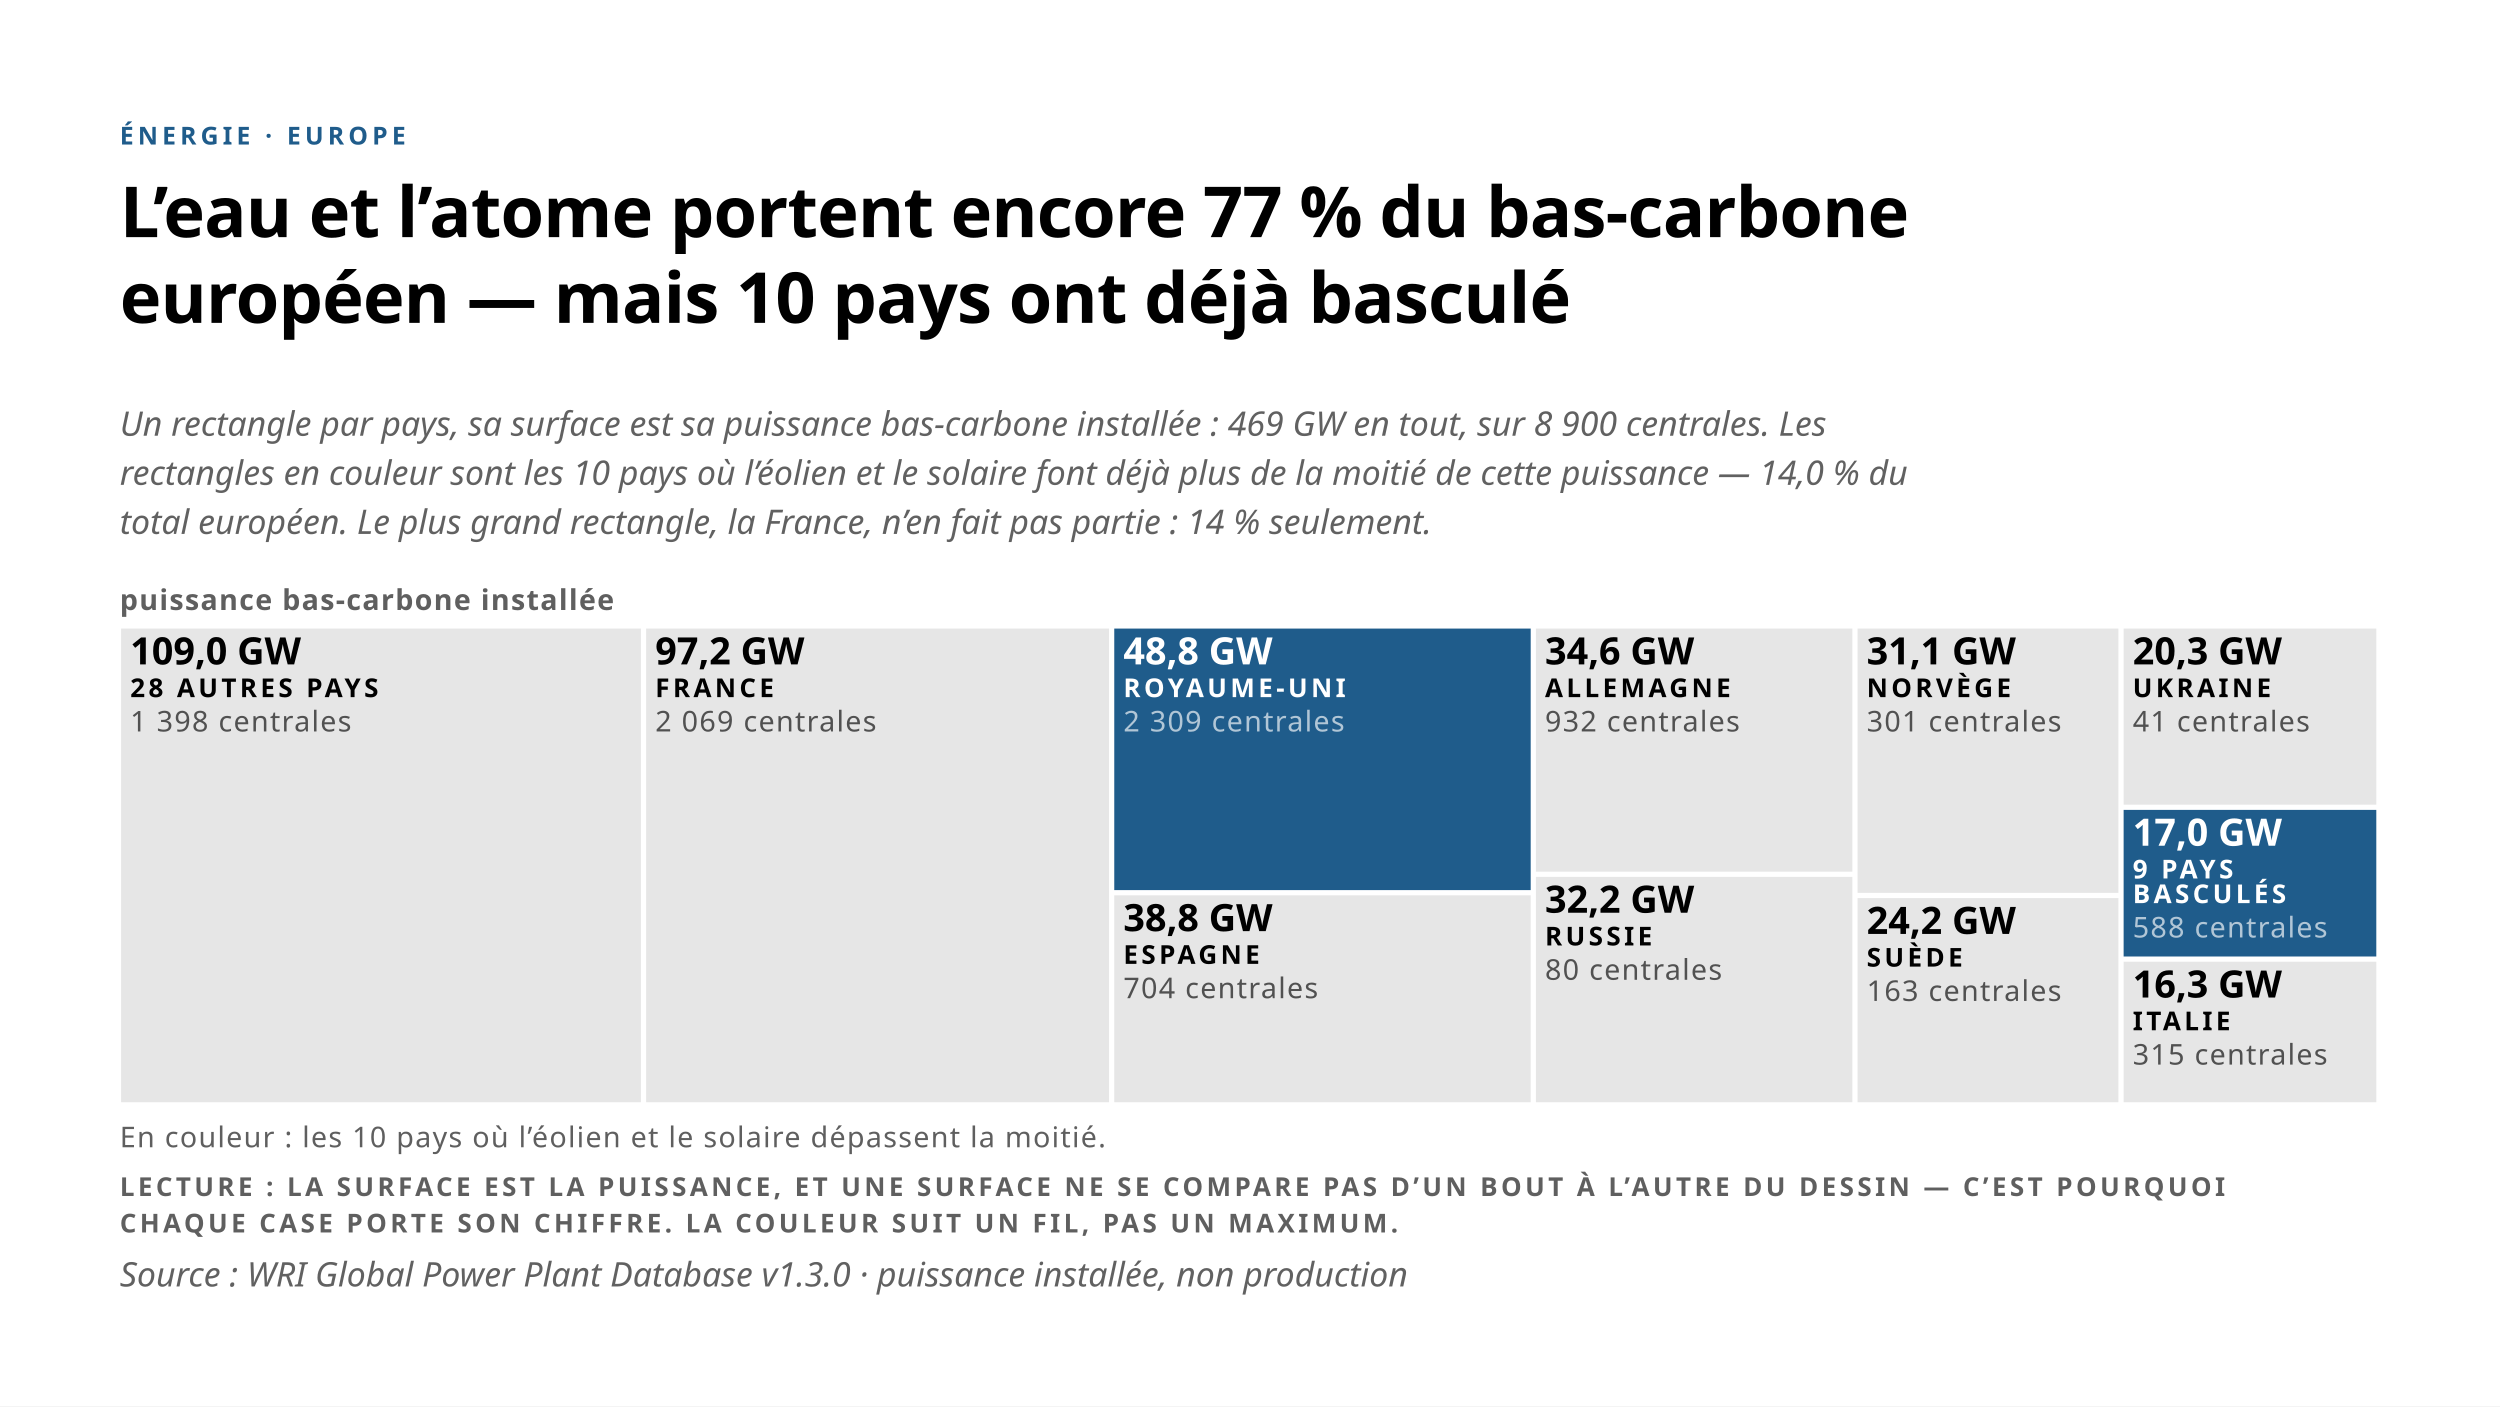
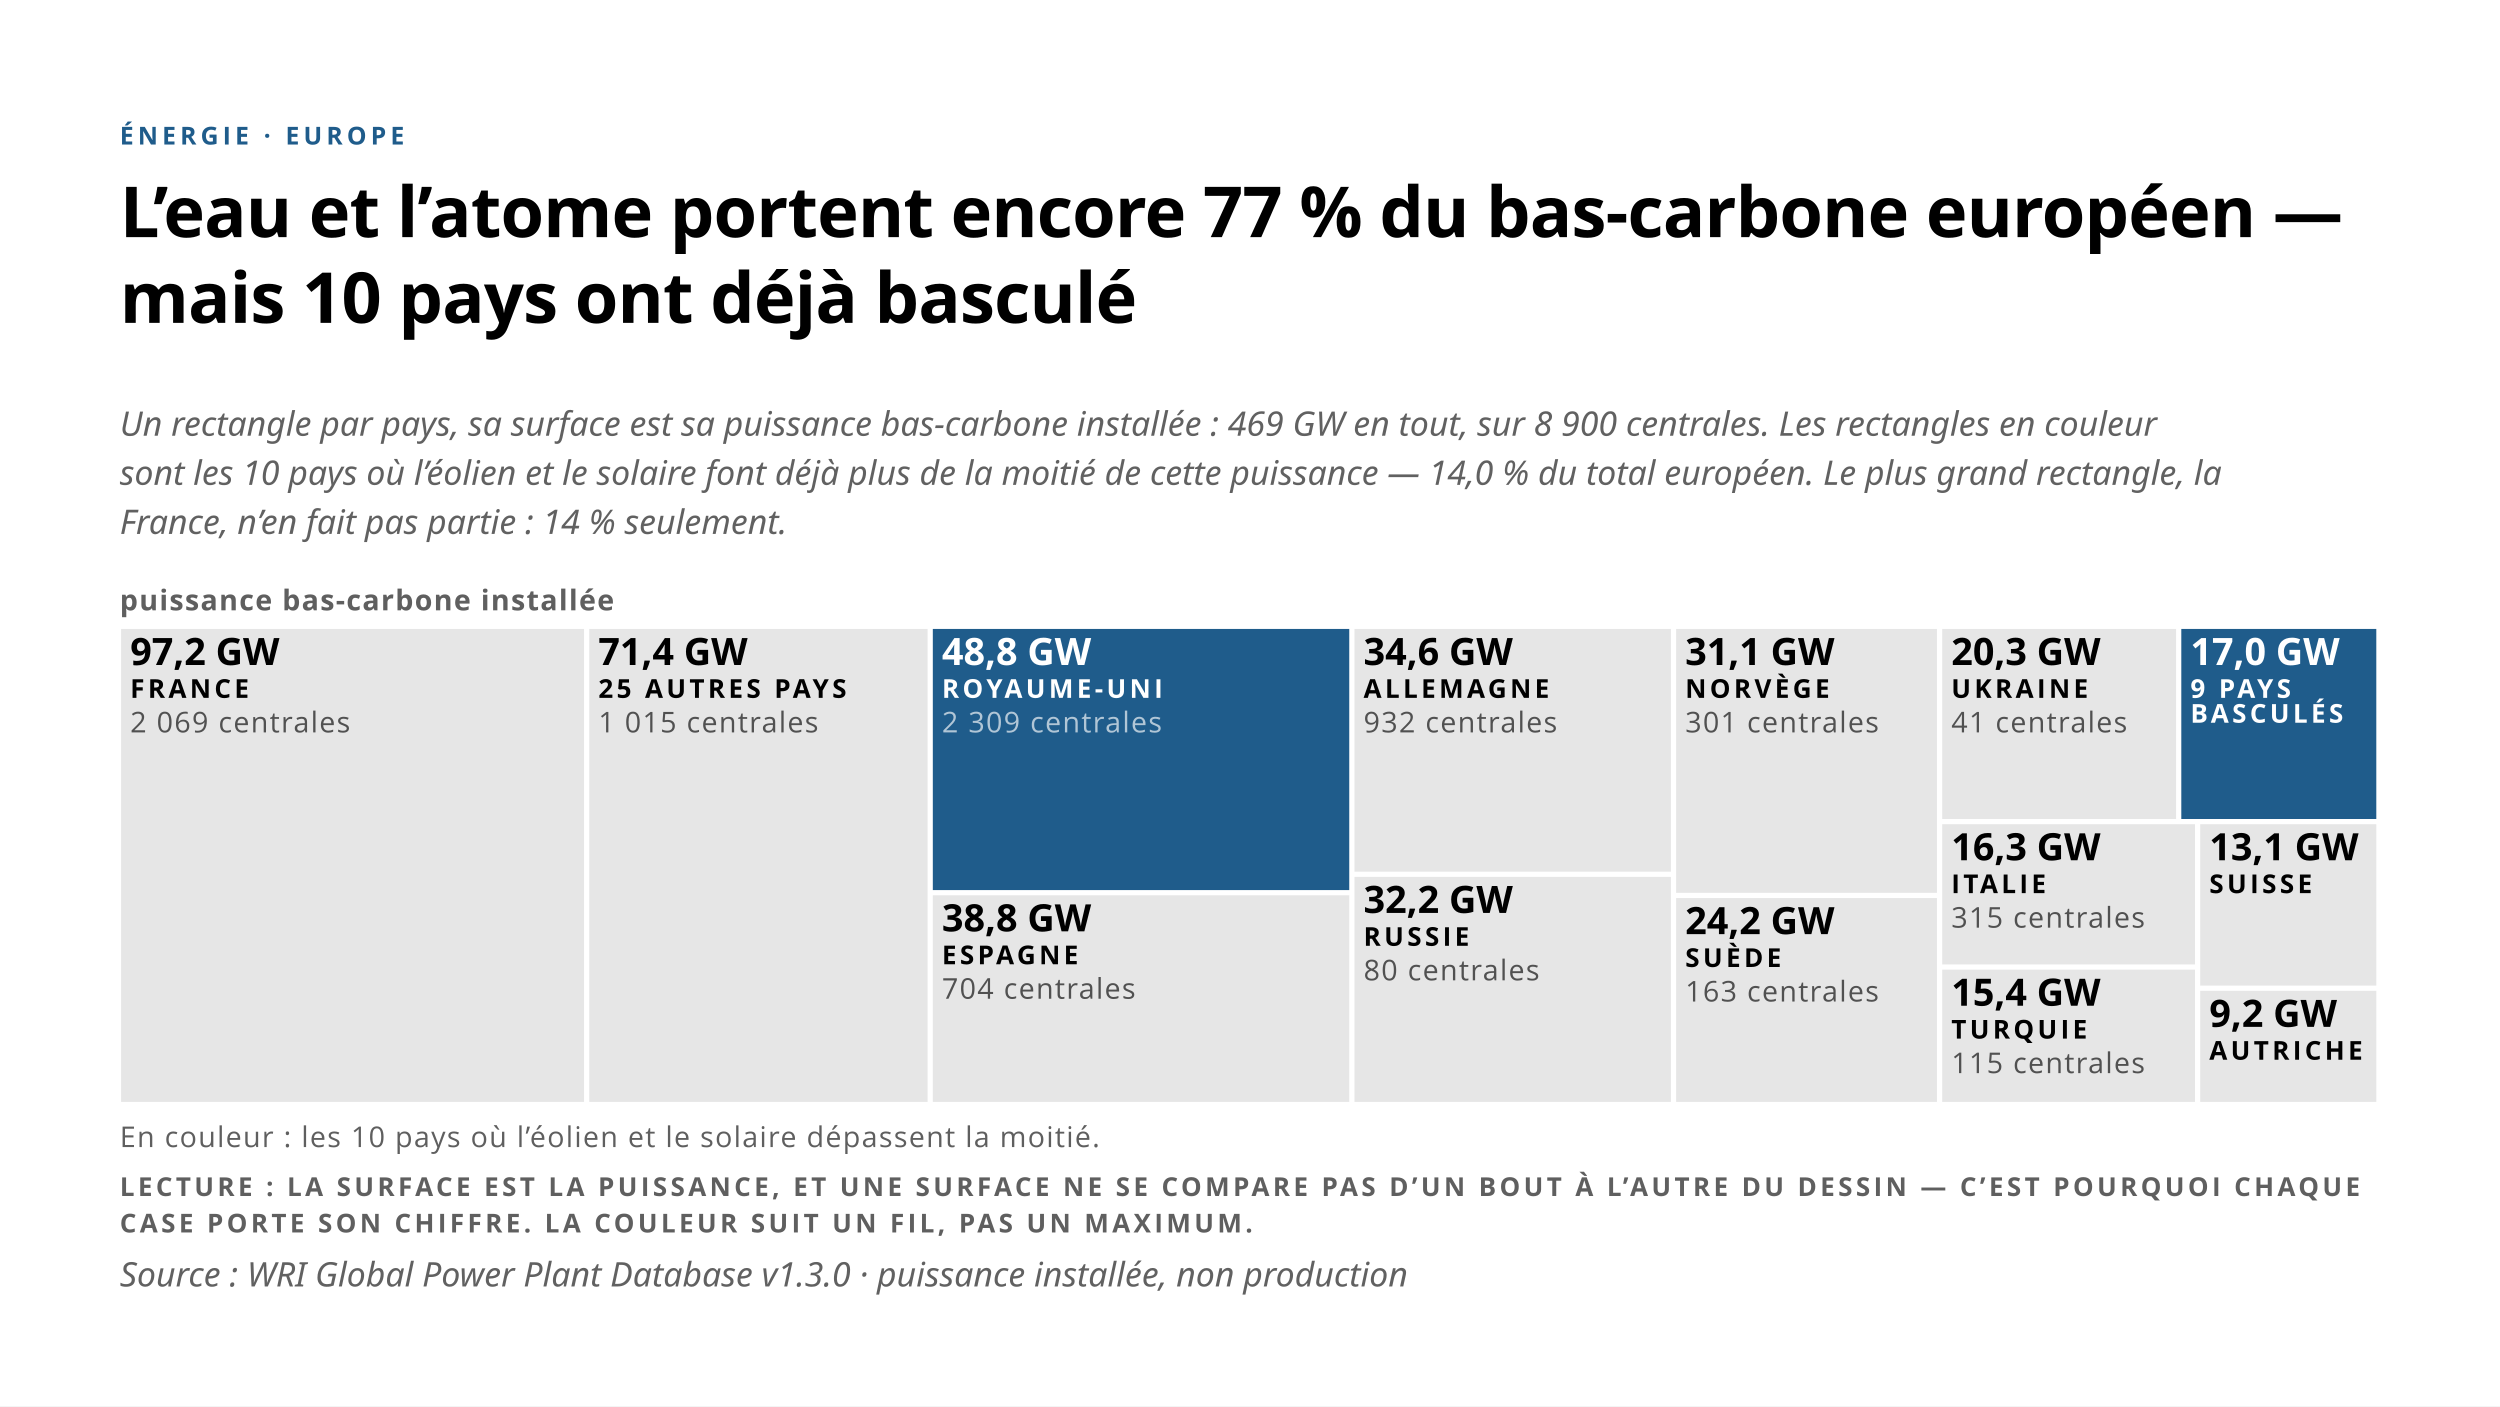
<svg xmlns="http://www.w3.org/2000/svg" width="960" height="540" viewBox="0 0 960 540" role="img" aria-label="Treemap de la puissance bas-carbone installée en Europe : un rectangle par pays, sa surface proportionnelle à ses mégawatts, sur 469 GW au total. La France occupe le plus grand rectangle avec 97,2 GW. Les 10 pays où l’éolien et le solaire dépassent déjà la moitié de la puissance bas-carbone sont en couleur et pèsent 14,0 % du total ; le plus grand rectangle n’en fait pas partie. Chaque case porte sa puissance et son nombre de centrales.">
  <rect x="0" y="0" width="960" height="540" fill="#FFFFFF" />
-   <text x="46" y="55.5" font-family="Avenir Next" font-size="9.5" font-weight="700" font-style="normal" letter-spacing="1.6" fill="#1F5C8B">ÉNERGIE · EUROPE</text>
-   <text x="46" y="91.05" font-family="Superclarendon" font-size="27" font-weight="700" font-style="normal" letter-spacing="-0.3" fill="#000000">L’eau et l’atome portent encore 77 % du bas-carbone</text>
-   <text x="46" y="123.99" font-family="Superclarendon" font-size="27" font-weight="700" font-style="normal" letter-spacing="-0.3" fill="#000000">européen — mais 10 pays ont déjà basculé</text>
-   <text x="46" y="167.33" font-family="Superclarendon" font-size="13" font-weight="400" font-style="italic" letter-spacing="0" fill="#616161">Un rectangle par pays, sa surface est sa puissance bas-carbone installée : 469 GW en tout, sur 8 900 centrales. Les</text>
-   <text x="46" y="186.18" font-family="Superclarendon" font-size="13" font-weight="400" font-style="italic" letter-spacing="0" fill="#616161">rectangles en couleur sont les 10 pays où l’éolien et le solaire font déjà plus de la moitié de cette puissance — 14,0 % du</text>
-   <text x="46" y="205.03" font-family="Superclarendon" font-size="13" font-weight="400" font-style="italic" letter-spacing="0" fill="#616161">total européen. Le plus grand rectangle, la France, n’en fait pas partie : 14 % seulement.</text>
-   <text x="46" y="234.232" font-family="Avenir Next" font-size="11" font-weight="700" font-style="normal" letter-spacing="0.5" fill="#5f5f5f">puissance bas-carbone installée</text>
+   <text x="46" y="55.5" font-family="Open Sans" font-size="9.5" font-weight="700" font-style="normal" letter-spacing="1.6" fill="#1F5C8B">ÉNERGIE · EUROPE</text>
+   <text x="46" y="91.05" font-family="Merriweather" font-size="27" font-weight="700" font-style="normal" letter-spacing="-0.3" fill="#000000">L’eau et l’atome portent encore 77 % du bas-carbone européen —</text>
+   <text x="46" y="123.99" font-family="Merriweather" font-size="27" font-weight="700" font-style="normal" letter-spacing="-0.3" fill="#000000">mais 10 pays ont déjà basculé</text>
+   <text x="46" y="167.33" font-family="Merriweather" font-size="13" font-weight="400" font-style="italic" letter-spacing="0" fill="#616161">Un rectangle par pays, sa surface est sa puissance bas-carbone installée : 469 GW en tout, sur 8 900 centrales. Les rectangles en couleur</text>
+   <text x="46" y="186.18" font-family="Merriweather" font-size="13" font-weight="400" font-style="italic" letter-spacing="0" fill="#616161">sont les 10 pays où l’éolien et le solaire font déjà plus de la moitié de cette puissance — 14,0 % du total européen. Le plus grand rectangle, la</text>
+   <text x="46" y="205.03" font-family="Merriweather" font-size="13" font-weight="400" font-style="italic" letter-spacing="0" fill="#616161">France, n’en fait pas partie : 14 % seulement.</text>
+   <text x="46" y="234.37" font-family="Open Sans" font-size="11" font-weight="700" font-style="normal" letter-spacing="0.5" fill="#5f5f5f">puissance bas-carbone installée</text>
  <g>
-     <rect x="46" y="240.872" width="200.608" height="182.885" fill="#e6e6e6" stroke="#FFFFFF" stroke-width="1" />
-     <text x="50" y="255.138" font-family="Avenir Next" font-size="14.5" font-weight="700" font-style="normal" letter-spacing="0" fill="#000000">109,0 GW</text>
-     <text x="50" y="267.698" font-family="Avenir Next" font-size="10" font-weight="700" font-style="normal" letter-spacing="1.3" fill="#000000">28 AUTRES PAYS</text>
-     <text x="50" y="280.886" font-family="Avenir Next" font-size="11" font-weight="400" font-style="normal" letter-spacing="0.5" fill="#515151">1 398 centrales</text>
+     <rect x="46" y="241.013" width="178.766" height="182.618" fill="#e6e6e6" stroke="#FFFFFF" stroke-width="1" />
+     <text x="50" y="255.364" font-family="Open Sans" font-size="14.5" font-weight="700" font-style="normal" letter-spacing="0" fill="#000000">97,2 GW</text>
+     <text x="50" y="267.986" font-family="Open Sans" font-size="10" font-weight="700" font-style="normal" letter-spacing="1.3" fill="#000000">FRANCE</text>
+     <text x="50" y="281.241" font-family="Open Sans" font-size="11" font-weight="400" font-style="normal" letter-spacing="0.5" fill="#515151">2 069 centrales</text>
  </g>
  <g>
-     <rect x="247.608" y="240.872" width="178.766" height="182.885" fill="#e6e6e6" stroke="#FFFFFF" stroke-width="1" />
-     <text x="251.608" y="255.138" font-family="Avenir Next" font-size="14.5" font-weight="700" font-style="normal" letter-spacing="0" fill="#000000">97,2 GW</text>
-     <text x="251.608" y="267.698" font-family="Avenir Next" font-size="10" font-weight="700" font-style="normal" letter-spacing="1.3" fill="#000000">FRANCE</text>
-     <text x="251.608" y="280.886" font-family="Avenir Next" font-size="11" font-weight="400" font-style="normal" letter-spacing="0.5" fill="#515151">2 069 centrales</text>
+     <rect x="225.766" y="241.013" width="130.934" height="182.618" fill="#e6e6e6" stroke="#FFFFFF" stroke-width="1" />
+     <text x="229.766" y="255.364" font-family="Open Sans" font-size="14.5" font-weight="700" font-style="normal" letter-spacing="0" fill="#000000">71,4 GW</text>
+     <text x="229.766" y="267.986" font-family="Open Sans" font-size="10" font-weight="700" font-style="normal" letter-spacing="1.3" fill="#000000">25 AUTRES PAYS</text>
+     <text x="229.766" y="281.241" font-family="Open Sans" font-size="11" font-weight="400" font-style="normal" letter-spacing="0.5" fill="#515151">1 015 centrales</text>
  </g>
  <g>
-     <rect x="427.374" y="240.872" width="160.912" height="101.427" fill="#1F5C8B" stroke="#FFFFFF" stroke-width="1" />
-     <text x="431.374" y="255.138" font-family="Avenir Next" font-size="14.5" font-weight="700" font-style="normal" letter-spacing="0" fill="#FFFFFF">48,8 GW</text>
-     <text x="431.374" y="267.698" font-family="Avenir Next" font-size="10" font-weight="700" font-style="normal" letter-spacing="1.3" fill="#FFFFFF">ROYAUME-UNI</text>
-     <text x="431.374" y="280.886" font-family="Avenir Next" font-size="11" font-weight="400" font-style="normal" letter-spacing="0.5" fill="#b1c6d6">2 309 centrales</text>
+     <rect x="357.701" y="241.013" width="160.912" height="101.279" fill="#1F5C8B" stroke="#FFFFFF" stroke-width="1" />
+     <text x="361.701" y="255.364" font-family="Open Sans" font-size="14.5" font-weight="700" font-style="normal" letter-spacing="0" fill="#FFFFFF">48,8 GW</text>
+     <text x="361.701" y="267.986" font-family="Open Sans" font-size="10" font-weight="700" font-style="normal" letter-spacing="1.3" fill="#FFFFFF">ROYAUME-UNI</text>
+     <text x="361.701" y="281.241" font-family="Open Sans" font-size="11" font-weight="400" font-style="normal" letter-spacing="0.5" fill="#b1c6d6">2 309 centrales</text>
  </g>
  <g>
-     <rect x="427.374" y="343.299" width="160.912" height="80.458" fill="#e6e6e6" stroke="#FFFFFF" stroke-width="1" />
-     <text x="431.374" y="357.565" font-family="Avenir Next" font-size="14.5" font-weight="700" font-style="normal" letter-spacing="0" fill="#000000">38,8 GW</text>
-     <text x="431.374" y="370.125" font-family="Avenir Next" font-size="10" font-weight="700" font-style="normal" letter-spacing="1.3" fill="#000000">ESPAGNE</text>
-     <text x="431.374" y="383.313" font-family="Avenir Next" font-size="11" font-weight="400" font-style="normal" letter-spacing="0.5" fill="#515151">704 centrales</text>
+     <rect x="357.701" y="343.292" width="160.912" height="80.34" fill="#e6e6e6" stroke="#FFFFFF" stroke-width="1" />
+     <text x="361.701" y="357.643" font-family="Open Sans" font-size="14.5" font-weight="700" font-style="normal" letter-spacing="0" fill="#000000">38,8 GW</text>
+     <text x="361.701" y="370.265" font-family="Open Sans" font-size="10" font-weight="700" font-style="normal" letter-spacing="1.3" fill="#000000">ESPAGNE</text>
+     <text x="361.701" y="383.52" font-family="Open Sans" font-size="11" font-weight="400" font-style="normal" letter-spacing="0.5" fill="#515151">704 centrales</text>
  </g>
  <g>
-     <rect x="589.287" y="240.872" width="122.517" height="94.352" fill="#e6e6e6" stroke="#FFFFFF" stroke-width="1" />
-     <text x="593.287" y="255.138" font-family="Avenir Next" font-size="14.5" font-weight="700" font-style="normal" letter-spacing="0" fill="#000000">34,6 GW</text>
-     <text x="593.287" y="267.698" font-family="Avenir Next" font-size="10" font-weight="700" font-style="normal" letter-spacing="1.3" fill="#000000">ALLEMAGNE</text>
-     <text x="593.287" y="280.886" font-family="Avenir Next" font-size="11" font-weight="400" font-style="normal" letter-spacing="0.5" fill="#515151">932 centrales</text>
+     <rect x="519.613" y="241.013" width="122.517" height="94.214" fill="#e6e6e6" stroke="#FFFFFF" stroke-width="1" />
+     <text x="523.613" y="255.364" font-family="Open Sans" font-size="14.5" font-weight="700" font-style="normal" letter-spacing="0" fill="#000000">34,6 GW</text>
+     <text x="523.613" y="267.986" font-family="Open Sans" font-size="10" font-weight="700" font-style="normal" letter-spacing="1.3" fill="#000000">ALLEMAGNE</text>
+     <text x="523.613" y="281.241" font-family="Open Sans" font-size="11" font-weight="400" font-style="normal" letter-spacing="0.5" fill="#515151">932 centrales</text>
  </g>
  <g>
-     <rect x="589.287" y="336.224" width="122.517" height="87.533" fill="#e6e6e6" stroke="#FFFFFF" stroke-width="1" />
-     <text x="593.287" y="350.49" font-family="Avenir Next" font-size="14.5" font-weight="700" font-style="normal" letter-spacing="0" fill="#000000">32,2 GW</text>
-     <text x="593.287" y="363.05" font-family="Avenir Next" font-size="10" font-weight="700" font-style="normal" letter-spacing="1.3" fill="#000000">RUSSIE</text>
-     <text x="593.287" y="376.238" font-family="Avenir Next" font-size="11" font-weight="400" font-style="normal" letter-spacing="0.5" fill="#515151">80 centrales</text>
+     <rect x="519.613" y="336.227" width="122.517" height="87.404" fill="#e6e6e6" stroke="#FFFFFF" stroke-width="1" />
+     <text x="523.613" y="350.578" font-family="Open Sans" font-size="14.5" font-weight="700" font-style="normal" letter-spacing="0" fill="#000000">32,2 GW</text>
+     <text x="523.613" y="363.2" font-family="Open Sans" font-size="10" font-weight="700" font-style="normal" letter-spacing="1.3" fill="#000000">RUSSIE</text>
+     <text x="523.613" y="376.455" font-family="Open Sans" font-size="11" font-weight="400" font-style="normal" letter-spacing="0.5" fill="#515151">80 centrales</text>
  </g>
  <g>
-     <rect x="712.804" y="240.872" width="101.167" height="102.487" fill="#e6e6e6" stroke="#FFFFFF" stroke-width="1" />
-     <text x="716.804" y="255.138" font-family="Avenir Next" font-size="14.5" font-weight="700" font-style="normal" letter-spacing="0" fill="#000000">31,1 GW</text>
-     <text x="716.804" y="267.698" font-family="Avenir Next" font-size="10" font-weight="700" font-style="normal" letter-spacing="1.3" fill="#000000">NORVÈGE</text>
-     <text x="716.804" y="280.886" font-family="Avenir Next" font-size="11" font-weight="400" font-style="normal" letter-spacing="0.5" fill="#515151">301 centrales</text>
+     <rect x="643.13" y="241.013" width="101.167" height="102.337" fill="#e6e6e6" stroke="#FFFFFF" stroke-width="1" />
+     <text x="647.13" y="255.364" font-family="Open Sans" font-size="14.5" font-weight="700" font-style="normal" letter-spacing="0" fill="#000000">31,1 GW</text>
+     <text x="647.13" y="267.986" font-family="Open Sans" font-size="10" font-weight="700" font-style="normal" letter-spacing="1.3" fill="#000000">NORVÈGE</text>
+     <text x="647.13" y="281.241" font-family="Open Sans" font-size="11" font-weight="400" font-style="normal" letter-spacing="0.5" fill="#515151">301 centrales</text>
  </g>
  <g>
-     <rect x="712.804" y="344.359" width="101.167" height="79.398" fill="#e6e6e6" stroke="#FFFFFF" stroke-width="1" />
-     <text x="716.804" y="358.625" font-family="Avenir Next" font-size="14.5" font-weight="700" font-style="normal" letter-spacing="0" fill="#000000">24,2 GW</text>
-     <text x="716.804" y="371.185" font-family="Avenir Next" font-size="10" font-weight="700" font-style="normal" letter-spacing="1.3" fill="#000000">SUÈDE</text>
-     <text x="716.804" y="384.373" font-family="Avenir Next" font-size="11" font-weight="400" font-style="normal" letter-spacing="0.5" fill="#515151">163 centrales</text>
+     <rect x="643.13" y="344.35" width="101.167" height="79.281" fill="#e6e6e6" stroke="#FFFFFF" stroke-width="1" />
+     <text x="647.13" y="358.701" font-family="Open Sans" font-size="14.5" font-weight="700" font-style="normal" letter-spacing="0" fill="#000000">24,2 GW</text>
+     <text x="647.13" y="371.323" font-family="Open Sans" font-size="10" font-weight="700" font-style="normal" letter-spacing="1.3" fill="#000000">SUÈDE</text>
+     <text x="647.13" y="384.578" font-family="Open Sans" font-size="11" font-weight="400" font-style="normal" letter-spacing="0.5" fill="#515151">163 centrales</text>
  </g>
  <g>
-     <rect x="814.971" y="240.872" width="98.029" height="68.627" fill="#e6e6e6" stroke="#FFFFFF" stroke-width="1" />
-     <text x="818.971" y="255.138" font-family="Avenir Next" font-size="14.5" font-weight="700" font-style="normal" letter-spacing="0" fill="#000000">20,3 GW</text>
-     <text x="818.971" y="267.698" font-family="Avenir Next" font-size="10" font-weight="700" font-style="normal" letter-spacing="1.3" fill="#000000">UKRAINE</text>
-     <text x="818.971" y="280.886" font-family="Avenir Next" font-size="11" font-weight="400" font-style="normal" letter-spacing="0.5" fill="#515151">41 centrales</text>
+     <rect x="745.297" y="241.013" width="90.822" height="73.983" fill="#e6e6e6" stroke="#FFFFFF" stroke-width="1" />
+     <text x="749.297" y="255.364" font-family="Open Sans" font-size="14.5" font-weight="700" font-style="normal" letter-spacing="0" fill="#000000">20,3 GW</text>
+     <text x="749.297" y="267.986" font-family="Open Sans" font-size="10" font-weight="700" font-style="normal" letter-spacing="1.3" fill="#000000">UKRAINE</text>
+     <text x="749.297" y="281.241" font-family="Open Sans" font-size="11" font-weight="400" font-style="normal" letter-spacing="0.5" fill="#515151">41 centrales</text>
  </g>
  <g>
-     <rect x="814.971" y="310.499" width="98.029" height="57.298" fill="#1F5C8B" stroke="#FFFFFF" stroke-width="1" />
-     <text x="818.971" y="324.765" font-family="Avenir Next" font-size="14.5" font-weight="700" font-style="normal" letter-spacing="0" fill="#FFFFFF">17,0 GW</text>
-     <text x="818.971" y="337.325" font-family="Avenir Next" font-size="10" font-weight="700" font-style="normal" letter-spacing="1.3" fill="#FFFFFF">9 PAYS</text>
-     <text x="818.971" y="346.805" font-family="Avenir Next" font-size="10" font-weight="700" font-style="normal" letter-spacing="1.3" fill="#FFFFFF">BASCULÉS</text>
-     <text x="818.971" y="359.993" font-family="Avenir Next" font-size="11" font-weight="400" font-style="normal" letter-spacing="0.5" fill="#b1c6d6">588 centrales</text>
+     <rect x="837.119" y="241.013" width="75.881" height="73.983" fill="#1F5C8B" stroke="#FFFFFF" stroke-width="1" />
+     <text x="841.119" y="255.364" font-family="Open Sans" font-size="14.5" font-weight="700" font-style="normal" letter-spacing="0" fill="#FFFFFF">17,0 GW</text>
+     <text x="841.119" y="267.986" font-family="Open Sans" font-size="10" font-weight="700" font-style="normal" letter-spacing="1.3" fill="#FFFFFF">9 PAYS</text>
+     <text x="841.119" y="277.527" font-family="Open Sans" font-size="10" font-weight="700" font-style="normal" letter-spacing="1.3" fill="#FFFFFF">BASCULÉS</text>
  </g>
  <g>
-     <rect x="814.971" y="368.797" width="98.029" height="54.96" fill="#e6e6e6" stroke="#FFFFFF" stroke-width="1" />
-     <text x="818.971" y="383.063" font-family="Avenir Next" font-size="14.5" font-weight="700" font-style="normal" letter-spacing="0" fill="#000000">16,3 GW</text>
-     <text x="818.971" y="395.623" font-family="Avenir Next" font-size="10" font-weight="700" font-style="normal" letter-spacing="1.3" fill="#000000">ITALIE</text>
-     <text x="818.971" y="408.811" font-family="Avenir Next" font-size="11" font-weight="400" font-style="normal" letter-spacing="0.5" fill="#515151">315 centrales</text>
+     <rect x="745.297" y="315.996" width="98.079" height="54.851" fill="#e6e6e6" stroke="#FFFFFF" stroke-width="1" />
+     <text x="749.297" y="330.347" font-family="Open Sans" font-size="14.5" font-weight="700" font-style="normal" letter-spacing="0" fill="#000000">16,3 GW</text>
+     <text x="749.297" y="342.969" font-family="Open Sans" font-size="10" font-weight="700" font-style="normal" letter-spacing="1.3" fill="#000000">ITALIE</text>
+     <text x="749.297" y="356.224" font-family="Open Sans" font-size="11" font-weight="400" font-style="normal" letter-spacing="0.5" fill="#515151">315 centrales</text>
  </g>
-   <text x="46" y="440.545" font-family="Avenir Next" font-size="11" font-weight="400" font-style="normal" letter-spacing="0.5" fill="#5f5f5f">En couleur : les 10 pays où l’éolien et le solaire dépassent la moitié.</text>
-   <text x="46" y="459.265" font-family="Avenir Next" font-size="10" font-weight="700" font-style="normal" letter-spacing="1.3" fill="#5f5f5f">LECTURE : LA SURFACE EST LA PUISSANCE, ET UNE SURFACE NE SE COMPARE PAS D’UN BOUT À L’AUTRE DU DESSIN — C’EST POURQUOI</text>
-   <text x="46" y="473.265" font-family="Avenir Next" font-size="10" font-weight="700" font-style="normal" letter-spacing="1.3" fill="#5f5f5f">CHAQUE CASE PORTE SON CHIFFRE. LA COULEUR SUIT UN FIL, PAS UN MAXIMUM.</text>
-   <text x="46" y="494" font-family="Superclarendon" font-size="13" font-weight="400" font-style="italic" letter-spacing="0" fill="#616161">Source : WRI Global Power Plant Database v1.3.0 · puissance installée, non production</text>
+   <g>
+     <rect x="745.297" y="371.847" width="98.079" height="51.784" fill="#e6e6e6" stroke="#FFFFFF" stroke-width="1" />
+     <text x="749.297" y="386.198" font-family="Open Sans" font-size="14.5" font-weight="700" font-style="normal" letter-spacing="0" fill="#000000">15,4 GW</text>
+     <text x="749.297" y="398.82" font-family="Open Sans" font-size="10" font-weight="700" font-style="normal" letter-spacing="1.3" fill="#000000">TURQUIE</text>
+     <text x="749.297" y="412.075" font-family="Open Sans" font-size="11" font-weight="400" font-style="normal" letter-spacing="0.5" fill="#515151">115 centrales</text>
+   </g>
+   <g>
+     <rect x="844.376" y="315.996" width="68.624" height="62.967" fill="#e6e6e6" stroke="#FFFFFF" stroke-width="1" />
+     <text x="848.376" y="330.347" font-family="Open Sans" font-size="14.5" font-weight="700" font-style="normal" letter-spacing="0" fill="#000000">13,1 GW</text>
+     <text x="848.376" y="342.969" font-family="Open Sans" font-size="10" font-weight="700" font-style="normal" letter-spacing="1.3" fill="#000000">SUISSE</text>
+   </g>
+   <g>
+     <rect x="844.376" y="379.964" width="68.624" height="43.667" fill="#e6e6e6" stroke="#FFFFFF" stroke-width="1" />
+     <text x="848.376" y="394.315" font-family="Open Sans" font-size="14.5" font-weight="700" font-style="normal" letter-spacing="0" fill="#000000">9,2 GW</text>
+     <text x="848.376" y="406.937" font-family="Open Sans" font-size="10" font-weight="700" font-style="normal" letter-spacing="1.3" fill="#000000">AUTRICHE</text>
+   </g>
+   <text x="46" y="440.484" font-family="Open Sans" font-size="11" font-weight="400" font-style="normal" letter-spacing="0.5" fill="#5f5f5f">En couleur : les 10 pays où l’éolien et le solaire dépassent la moitié.</text>
+   <text x="46" y="459.265" font-family="Open Sans" font-size="10" font-weight="700" font-style="normal" letter-spacing="1.3" fill="#5f5f5f">LECTURE : LA SURFACE EST LA PUISSANCE, ET UNE SURFACE NE SE COMPARE PAS D’UN BOUT À L’AUTRE DU DESSIN — C’EST POURQUOI CHAQUE</text>
+   <text x="46" y="473.265" font-family="Open Sans" font-size="10" font-weight="700" font-style="normal" letter-spacing="1.3" fill="#5f5f5f">CASE PORTE SON CHIFFRE. LA COULEUR SUIT UN FIL, PAS UN MAXIMUM.</text>
+   <text x="46" y="494" font-family="Merriweather" font-size="13" font-weight="400" font-style="italic" letter-spacing="0" fill="#616161">Source : WRI Global Power Plant Database v1.3.0 · puissance installée, non production</text>
</svg>
